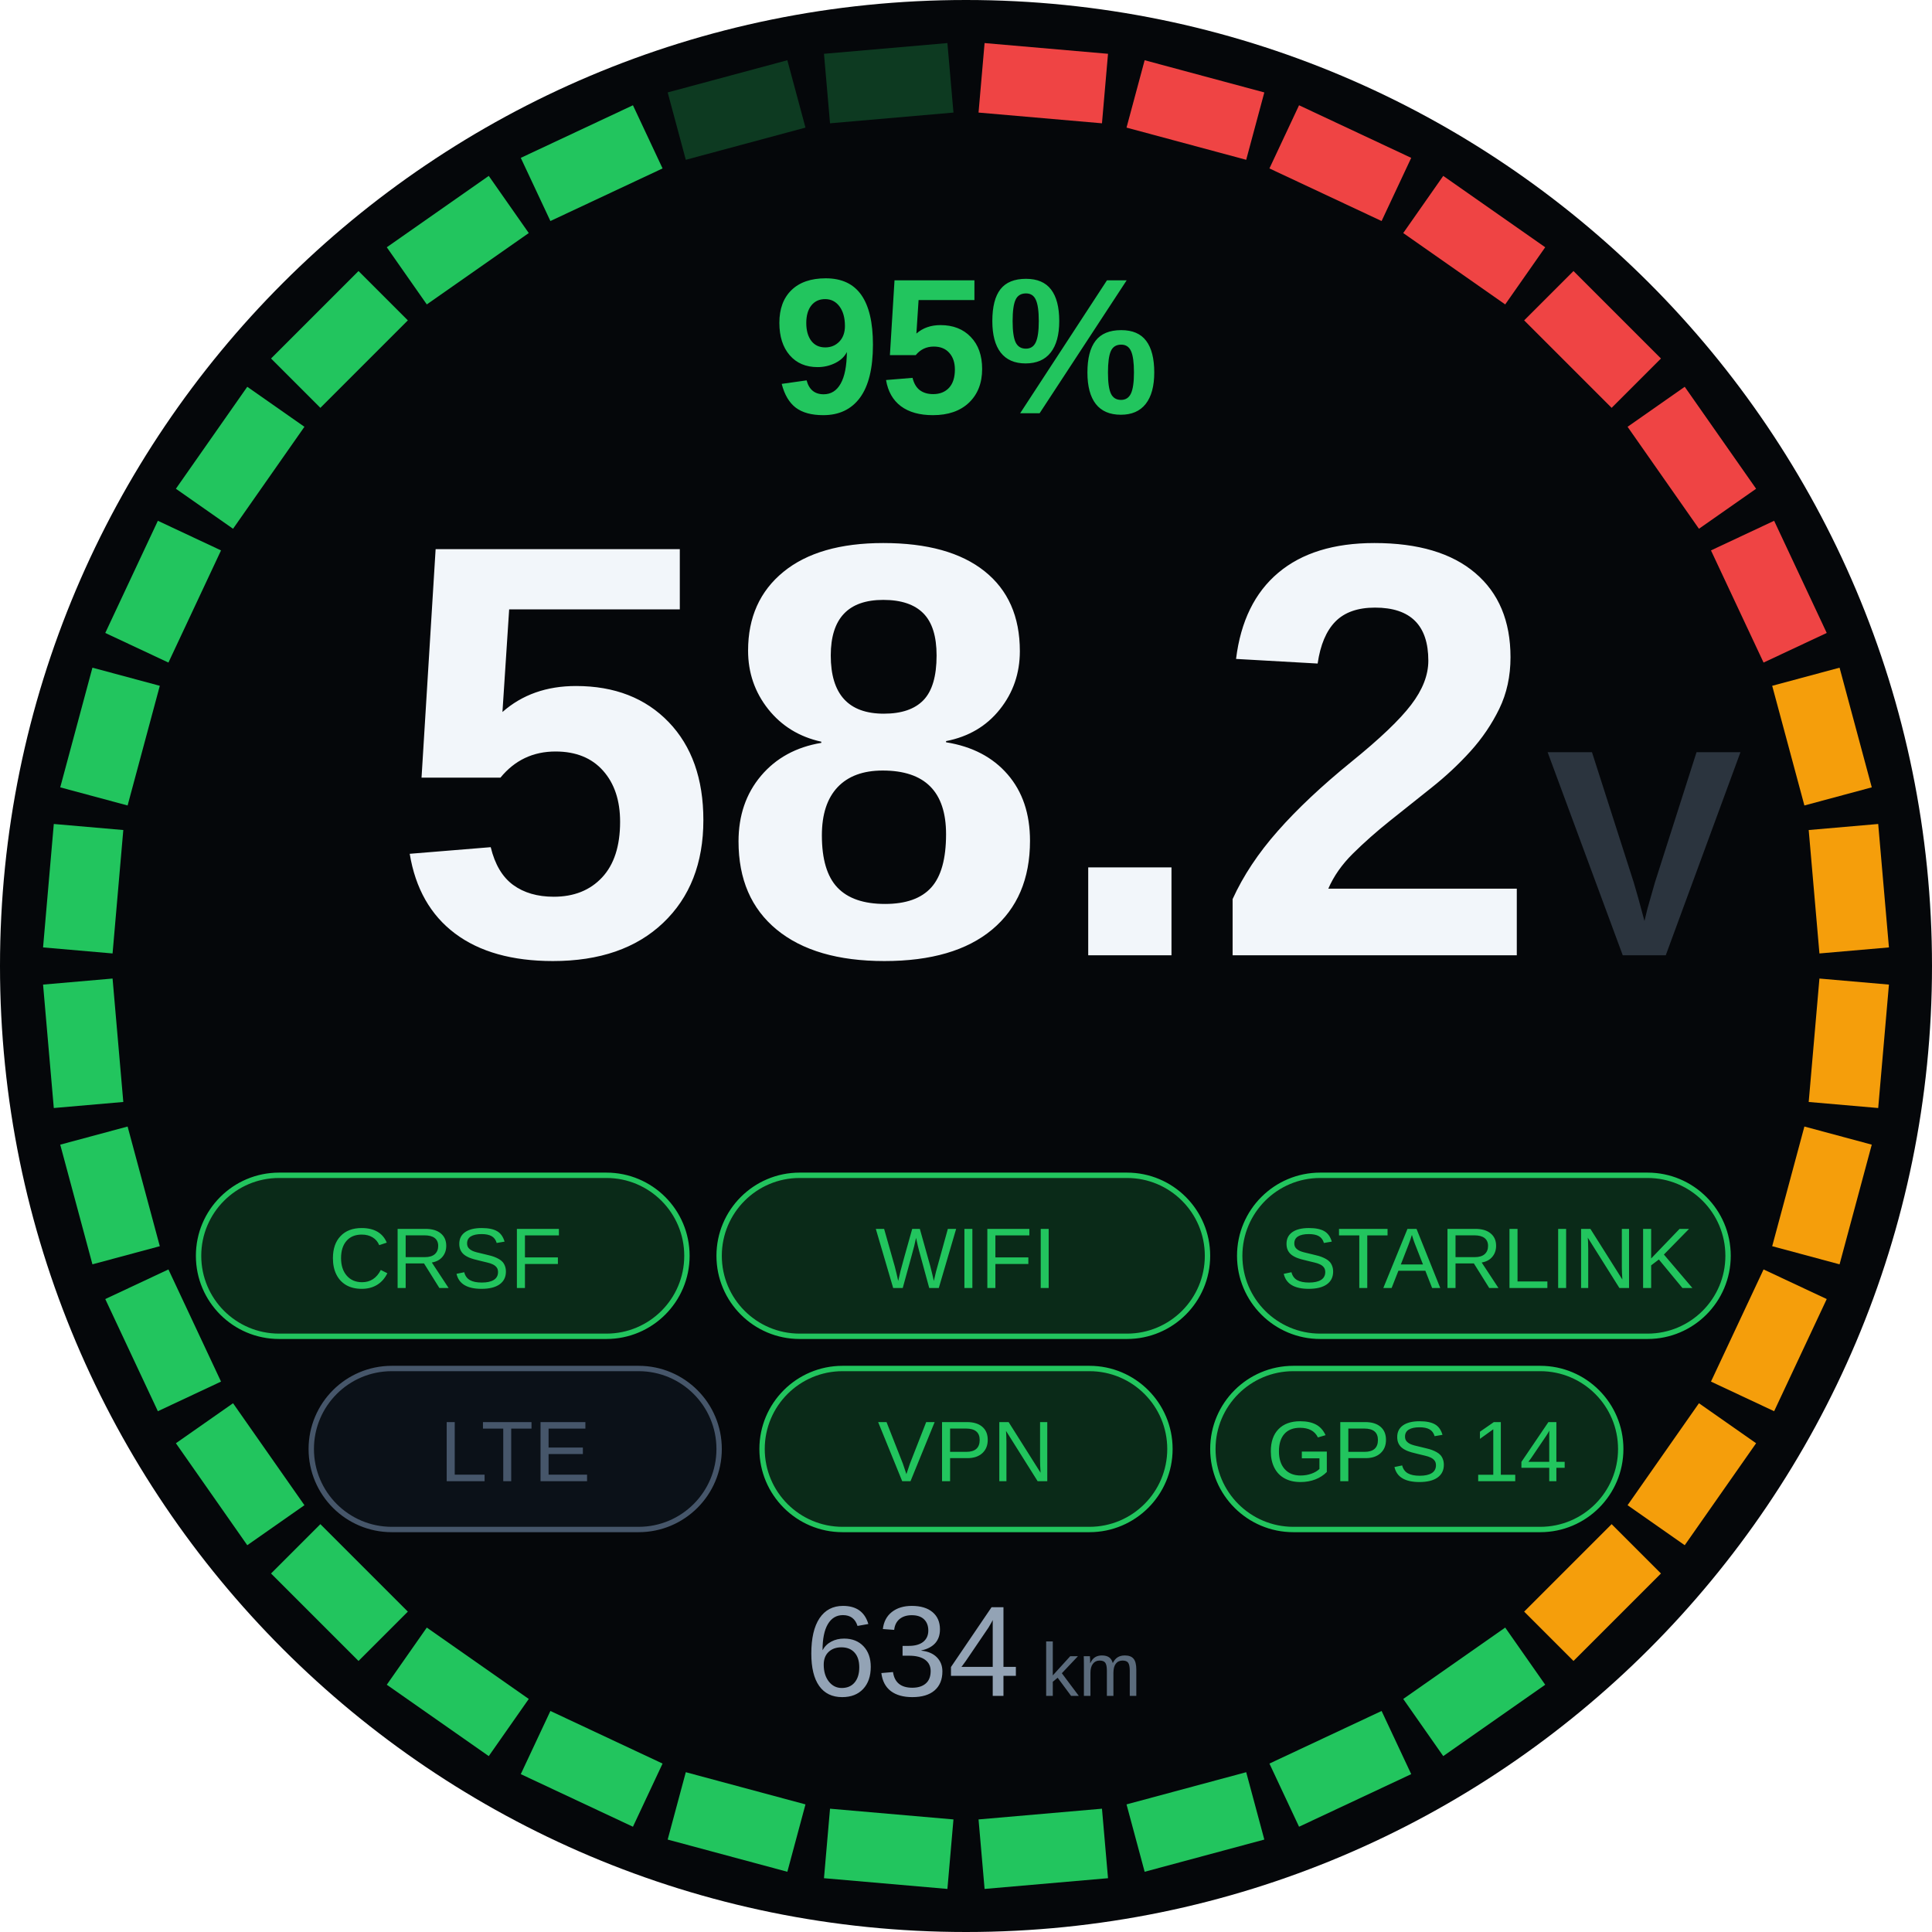
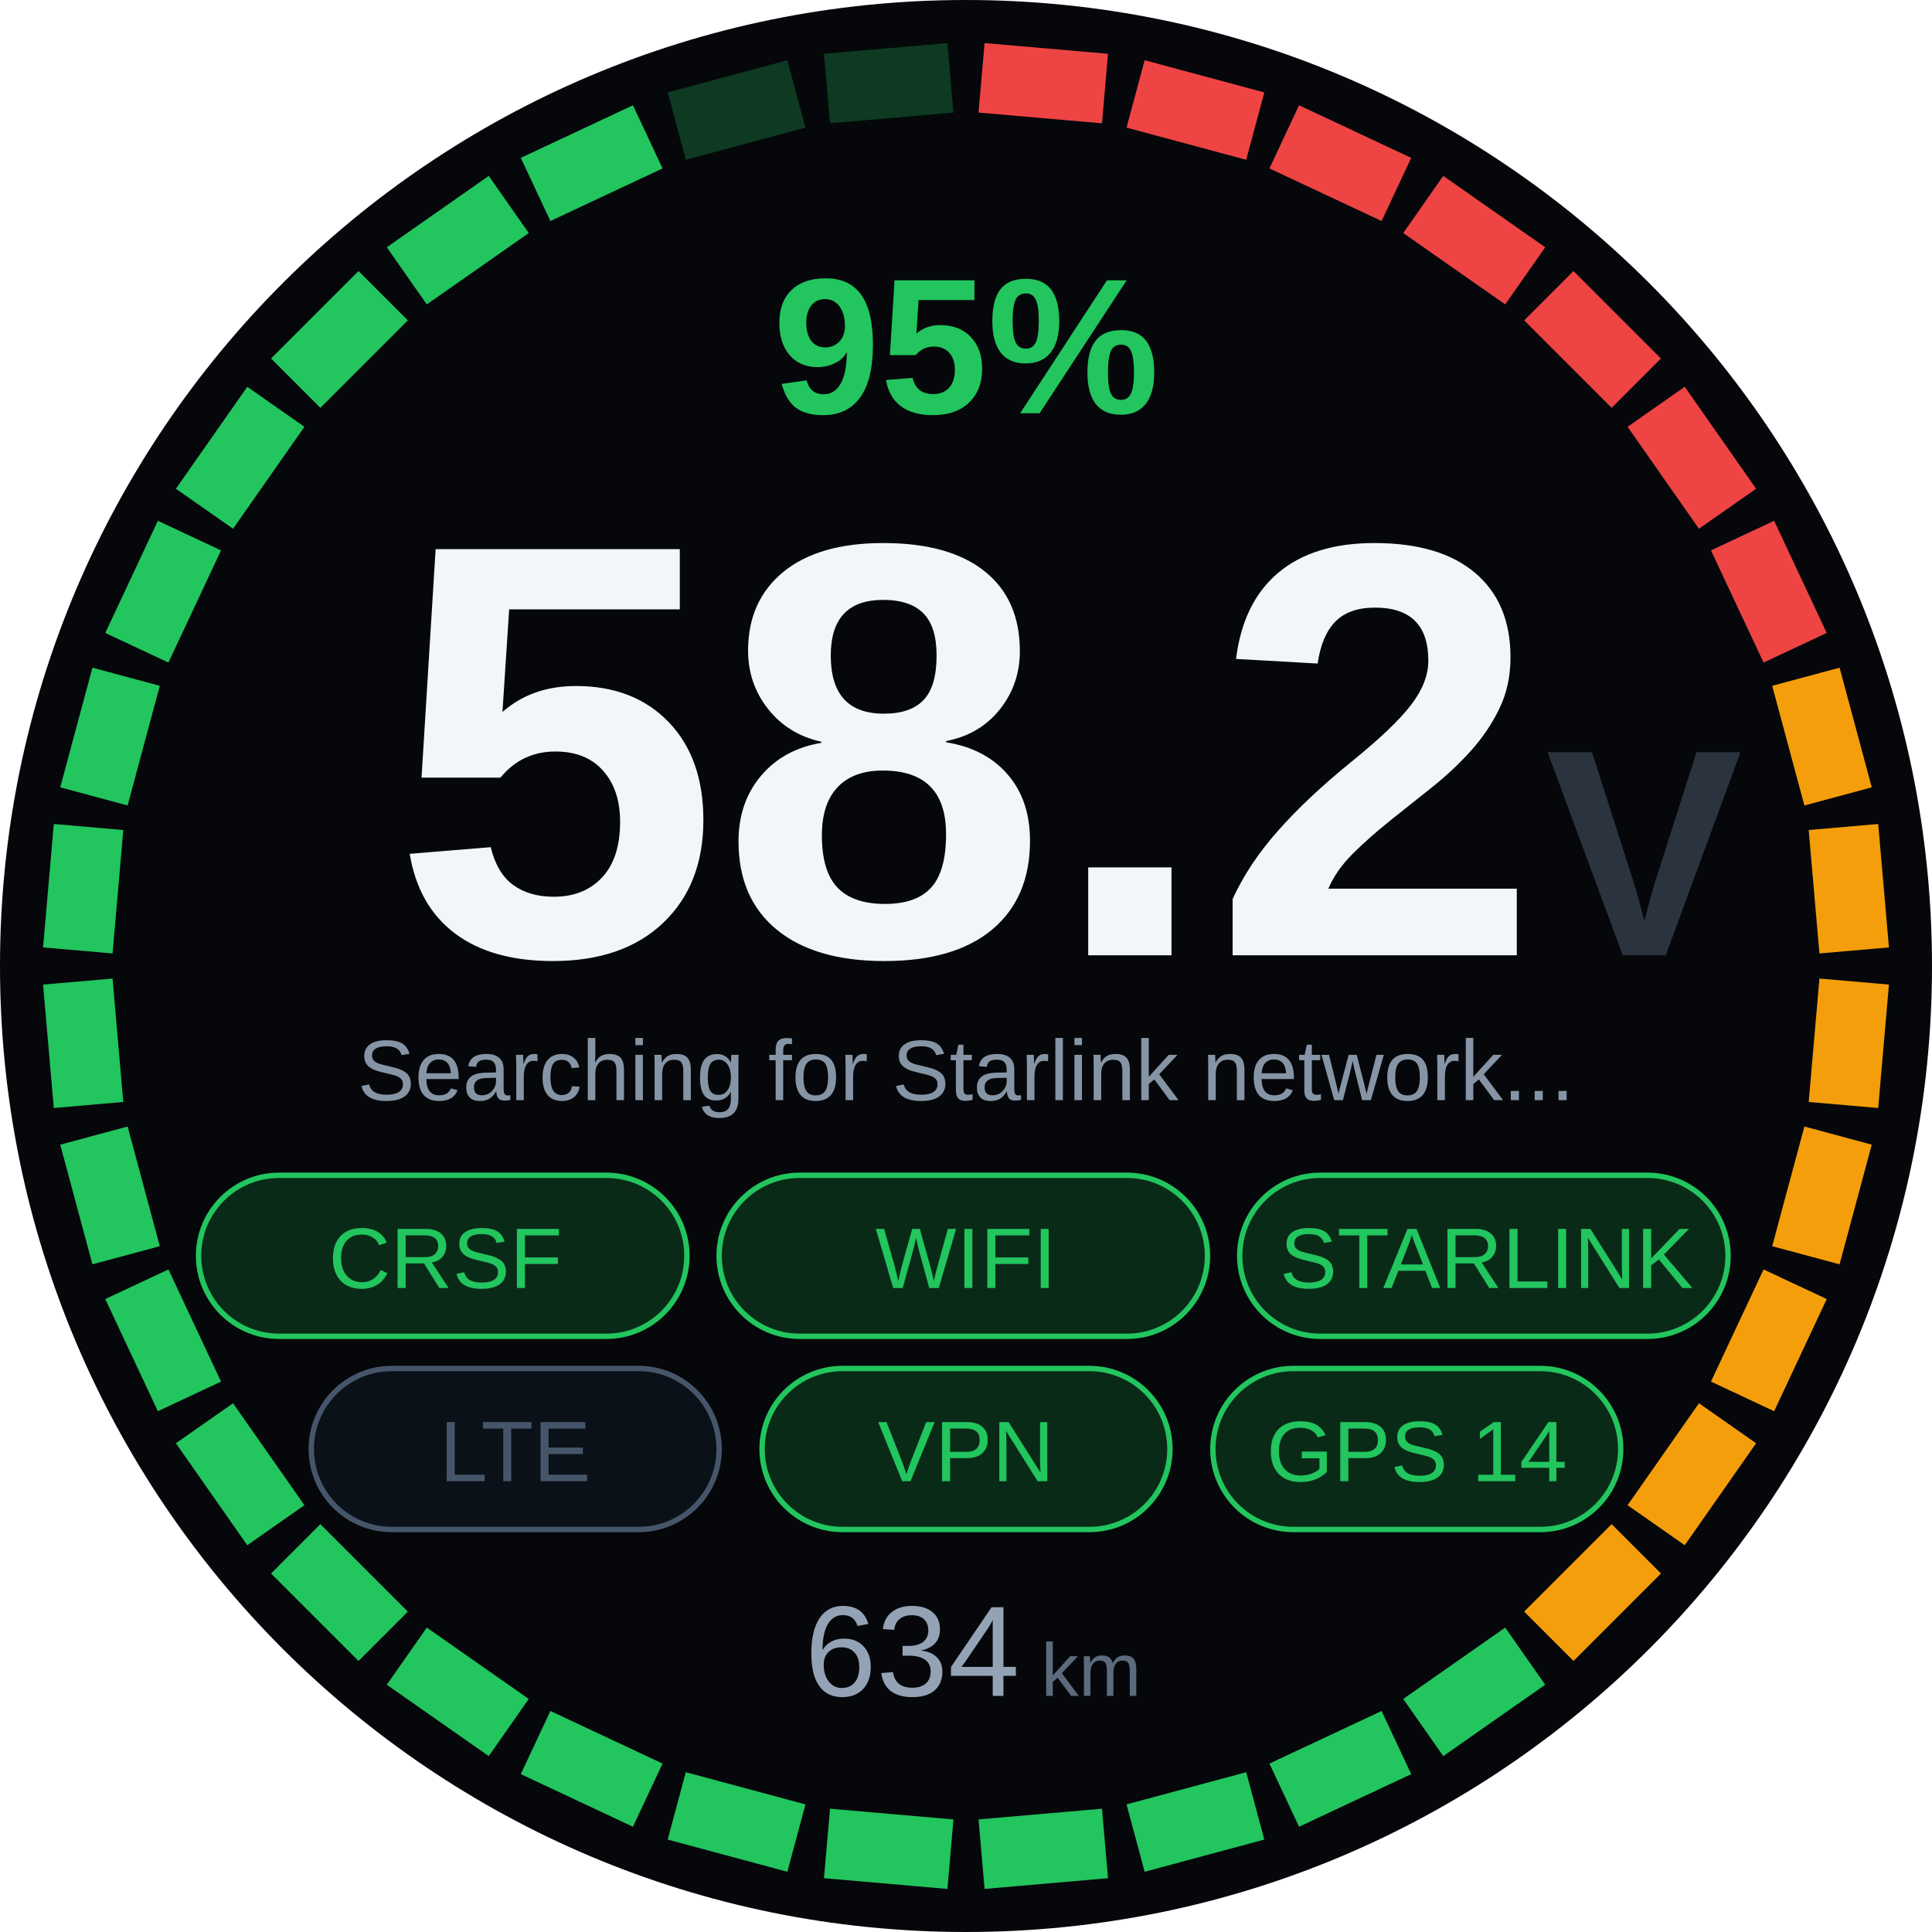
<svg xmlns="http://www.w3.org/2000/svg" width="360" height="360" viewBox="0 0 360 360">
  <defs>
    <clipPath id="round">
      <circle cx="180" cy="180" r="180" />
    </clipPath>
  </defs>
  <g clip-path="url(#round)">
    <rect width="360" height="360" fill="#05070A" />
    <line x1="182.9" y1="14.5" x2="205.9" y2="16.5" stroke="#EF4444" stroke-width="13" />
    <line x1="211.6" y1="17.5" x2="233.9" y2="23.5" stroke="#EF4444" stroke-width="13" />
    <line x1="239.3" y1="25.5" x2="260.2" y2="35.3" stroke="#EF4444" stroke-width="13" />
    <line x1="265.2" y1="38.1" x2="284.2" y2="51.4" stroke="#EF4444" stroke-width="13" />
    <line x1="288.6" y1="55.1" x2="304.9" y2="71.4" stroke="#EF4444" stroke-width="13" />
    <line x1="308.6" y1="75.8" x2="321.9" y2="94.8" stroke="#EF4444" stroke-width="13" />
    <line x1="324.7" y1="99.8" x2="334.5" y2="120.7" stroke="#EF4444" stroke-width="13" />
    <line x1="336.5" y1="126.1" x2="342.5" y2="148.4" stroke="#F59E0B" stroke-width="13" />
    <line x1="343.5" y1="154.1" x2="345.5" y2="177.1" stroke="#F59E0B" stroke-width="13" />
    <line x1="345.5" y1="182.9" x2="343.5" y2="205.9" stroke="#F59E0B" stroke-width="13" />
    <line x1="342.5" y1="211.6" x2="336.5" y2="233.9" stroke="#F59E0B" stroke-width="13" />
    <line x1="334.5" y1="239.3" x2="324.7" y2="260.2" stroke="#F59E0B" stroke-width="13" />
    <line x1="321.9" y1="265.2" x2="308.6" y2="284.2" stroke="#F59E0B" stroke-width="13" />
    <line x1="304.9" y1="288.6" x2="288.6" y2="304.9" stroke="#F59E0B" stroke-width="13" />
    <line x1="284.2" y1="308.6" x2="265.2" y2="321.9" stroke="#22C55E" stroke-width="13" />
    <line x1="260.2" y1="324.7" x2="239.3" y2="334.5" stroke="#22C55E" stroke-width="13" />
    <line x1="233.9" y1="336.5" x2="211.6" y2="342.5" stroke="#22C55E" stroke-width="13" />
    <line x1="205.9" y1="343.5" x2="182.9" y2="345.5" stroke="#22C55E" stroke-width="13" />
    <line x1="177.1" y1="345.5" x2="154.1" y2="343.5" stroke="#22C55E" stroke-width="13" />
    <line x1="148.4" y1="342.5" x2="126.1" y2="336.5" stroke="#22C55E" stroke-width="13" />
    <line x1="120.7" y1="334.5" x2="99.8" y2="324.7" stroke="#22C55E" stroke-width="13" />
    <line x1="94.8" y1="321.9" x2="75.8" y2="308.6" stroke="#22C55E" stroke-width="13" />
    <line x1="71.4" y1="304.9" x2="55.1" y2="288.6" stroke="#22C55E" stroke-width="13" />
    <line x1="51.4" y1="284.2" x2="38.1" y2="265.2" stroke="#22C55E" stroke-width="13" />
    <line x1="35.3" y1="260.2" x2="25.5" y2="239.3" stroke="#22C55E" stroke-width="13" />
    <line x1="23.5" y1="233.9" x2="17.5" y2="211.6" stroke="#22C55E" stroke-width="13" />
    <line x1="16.5" y1="205.9" x2="14.5" y2="182.9" stroke="#22C55E" stroke-width="13" />
    <line x1="14.5" y1="177.1" x2="16.5" y2="154.1" stroke="#22C55E" stroke-width="13" />
    <line x1="17.5" y1="148.4" x2="23.5" y2="126.1" stroke="#22C55E" stroke-width="13" />
    <line x1="25.5" y1="120.7" x2="35.3" y2="99.8" stroke="#22C55E" stroke-width="13" />
    <line x1="38.1" y1="94.8" x2="51.4" y2="75.8" stroke="#22C55E" stroke-width="13" />
    <line x1="55.1" y1="71.4" x2="71.4" y2="55.1" stroke="#22C55E" stroke-width="13" />
    <line x1="75.8" y1="51.4" x2="94.8" y2="38.1" stroke="#22C55E" stroke-width="13" />
    <line x1="99.8" y1="35.3" x2="120.7" y2="25.5" stroke="#22C55E" stroke-width="13" />
    <line x1="126.1" y1="23.5" x2="148.4" y2="17.5" stroke="#0D3A21" stroke-width="13" />
    <line x1="154.1" y1="16.5" x2="177.1" y2="14.5" stroke="#0D3A21" stroke-width="13" />
    <text x="180" y="77" fill="#22C55E" font-family="Montserrat, Arial" font-size="36" font-weight="bold" text-anchor="middle">95%</text>
    <text x="180" y="178" fill="#F2F6FA" font-family="Arial, Montserrat" font-size="110" font-weight="bold" text-anchor="middle">58.2</text>
    <text x="288" y="178" fill="#2B343E" font-family="Arial, Montserrat" font-size="55" font-weight="bold" text-anchor="start">V</text>
+     <text x="180" y="205" fill="#8695A5" font-family="Montserrat, Arial" font-size="16" text-anchor="middle">Searching for Starlink network...</text>
    <rect x="37" y="219" width="91" height="30" rx="15" fill="#0A2A18" stroke="#22C55E" />
    <text x="83" y="240" fill="#22C55E" font-family="Montserrat, Arial" font-size="16" text-anchor="middle">CRSF</text>
    <rect x="134" y="219" width="91" height="30" rx="15" fill="#0A2A18" stroke="#22C55E" />
    <text x="180" y="240" fill="#22C55E" font-family="Montserrat, Arial" font-size="16" text-anchor="middle">WIFI</text>
    <rect x="231" y="219" width="91" height="30" rx="15" fill="#0A2A18" stroke="#22C55E" />
    <text x="277" y="240" fill="#22C55E" font-family="Montserrat, Arial" font-size="16" text-anchor="middle">STARLINK</text>
    <rect x="58" y="255" width="76" height="30" rx="15" fill="#0B1118" stroke="#46566A" />
    <text x="96" y="276" fill="#46566A" font-family="Montserrat, Arial" font-size="16" text-anchor="middle">LTE</text>
    <rect x="142" y="255" width="76" height="30" rx="15" fill="#0A2A18" stroke="#22C55E" />
    <text x="180" y="276" fill="#22C55E" font-family="Montserrat, Arial" font-size="16" text-anchor="middle">VPN</text>
    <rect x="226" y="255" width="76" height="30" rx="15" fill="#0A2A18" stroke="#22C55E" />
    <text x="264" y="276" fill="#22C55E" font-family="Montserrat, Arial" font-size="16" text-anchor="middle">GPS 14</text>
    <text x="190" y="316" fill="#93A3B5" font-family="Montserrat, Arial" font-size="24" text-anchor="end">634</text>
    <text x="194" y="316" fill="#5B6B7C" font-family="Montserrat, Arial" font-size="14" text-anchor="start">km</text>
  </g>
</svg>
